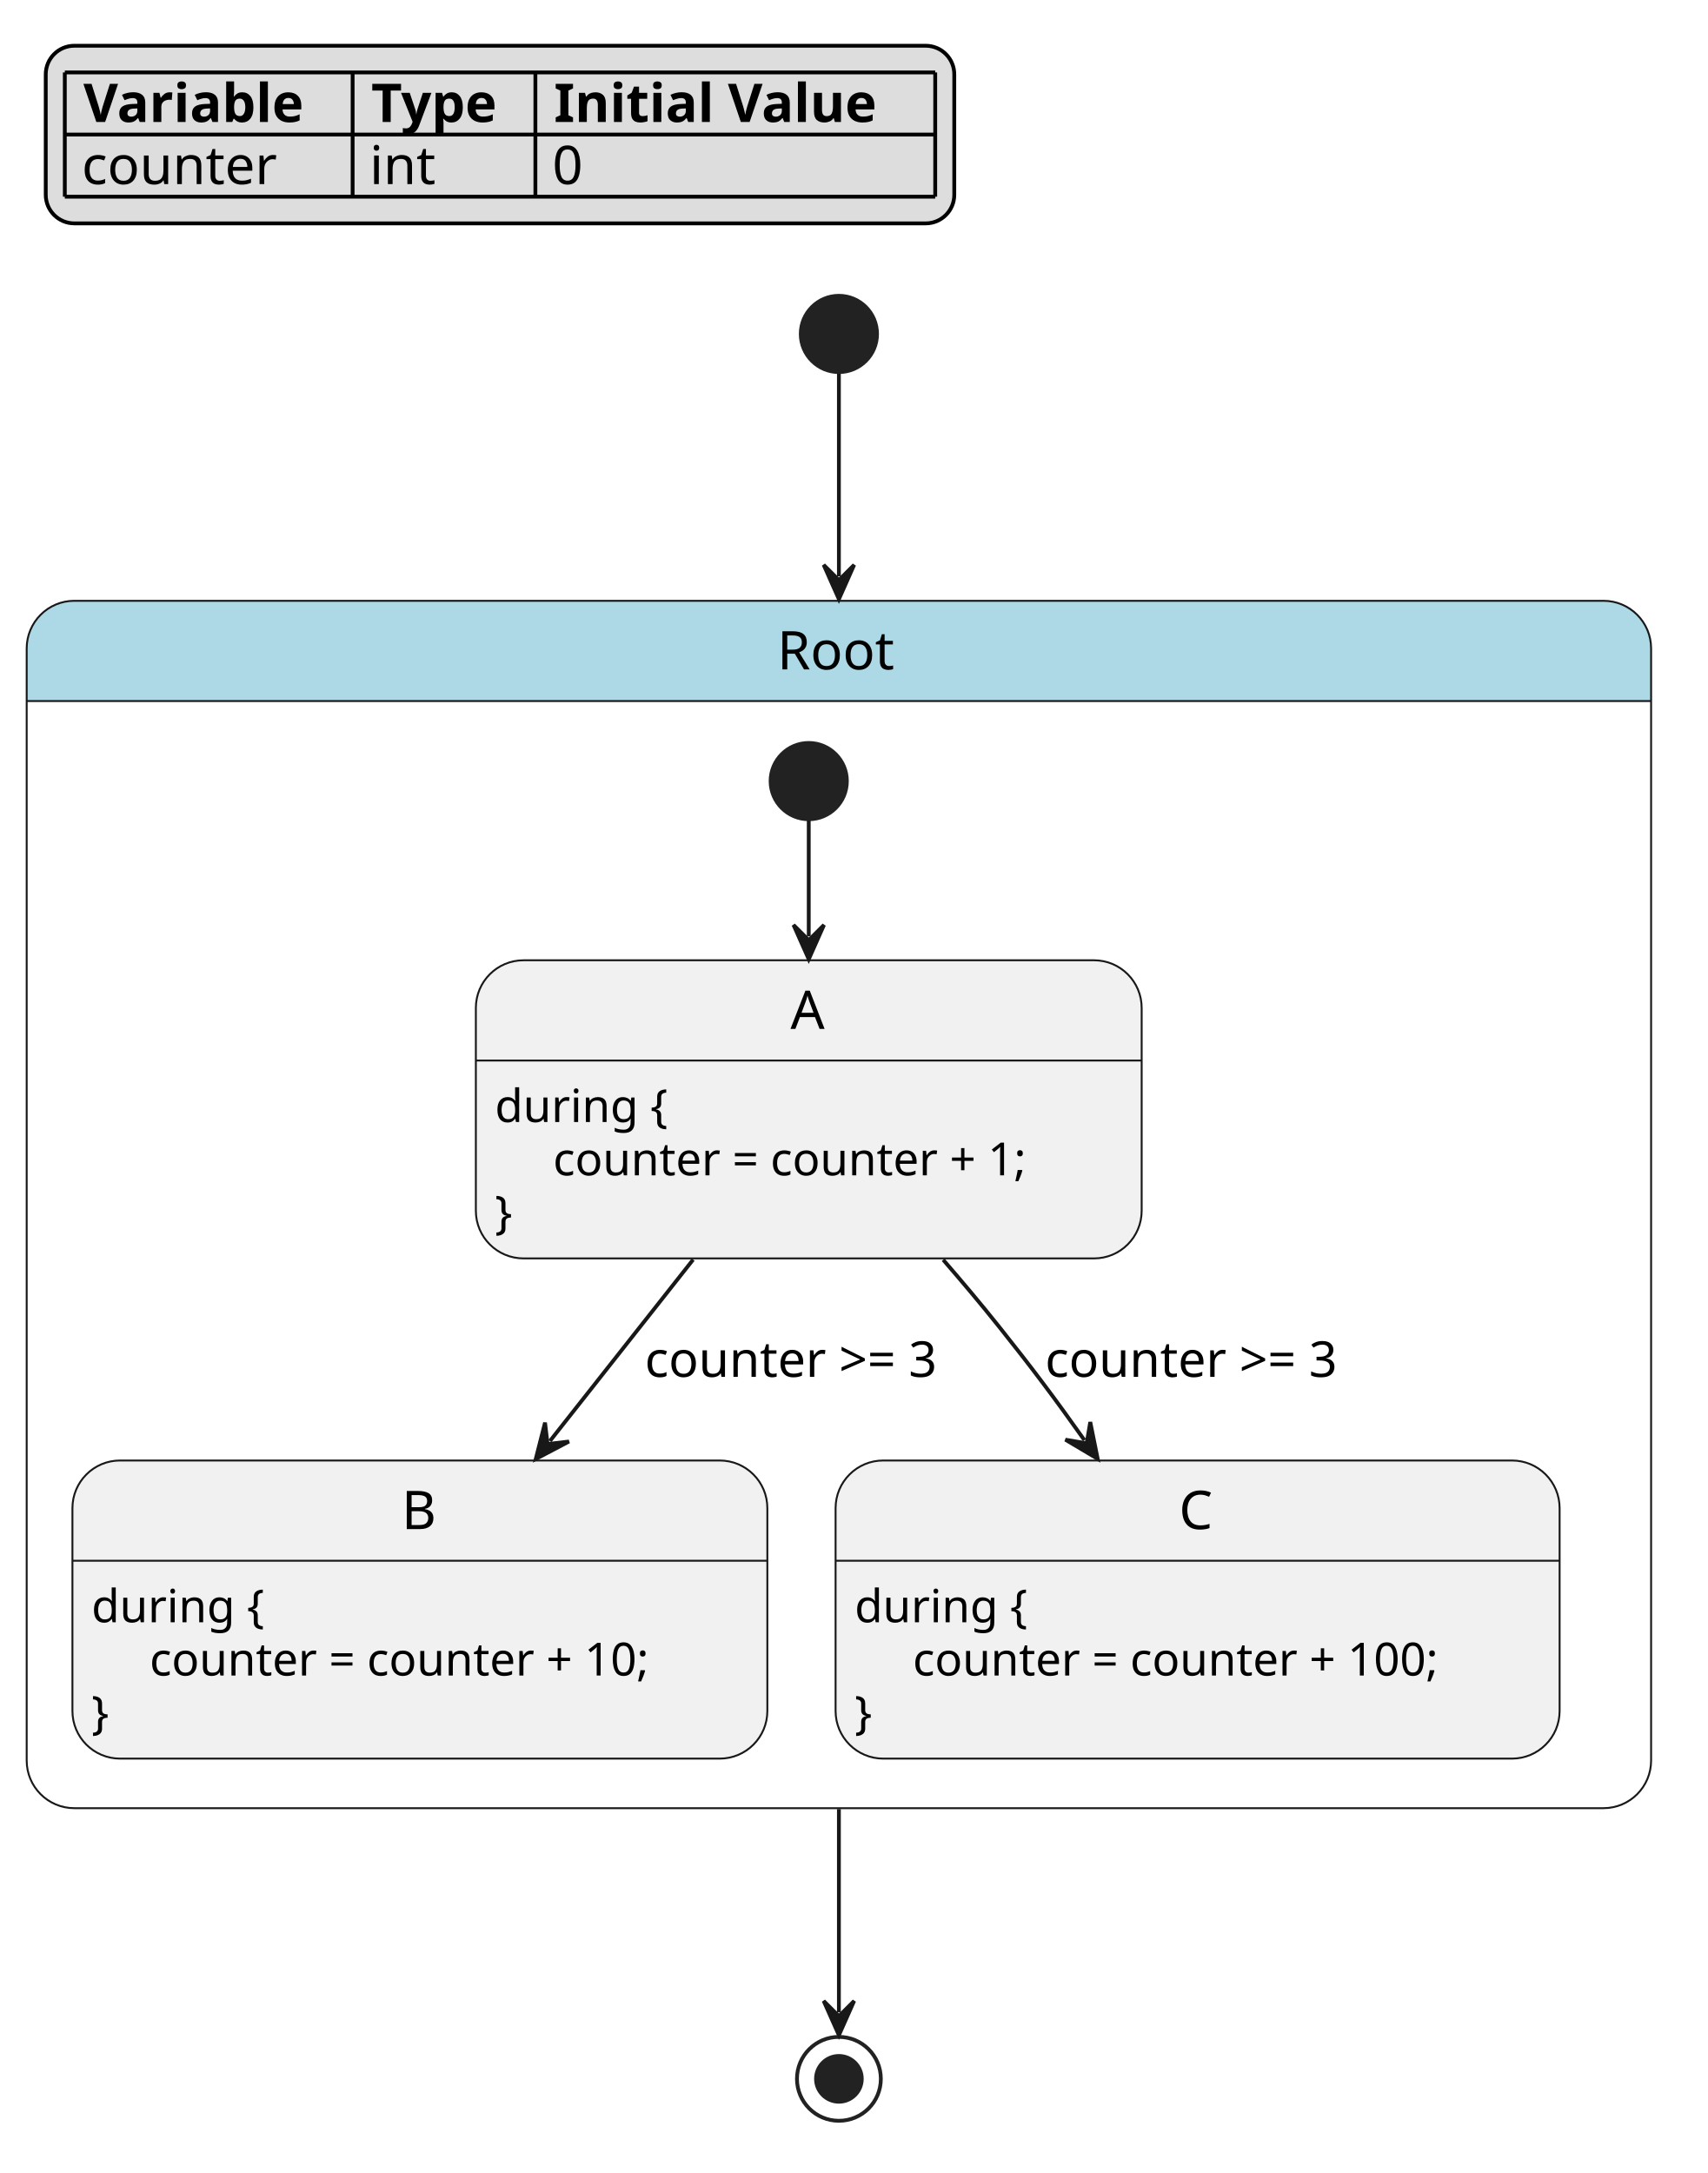
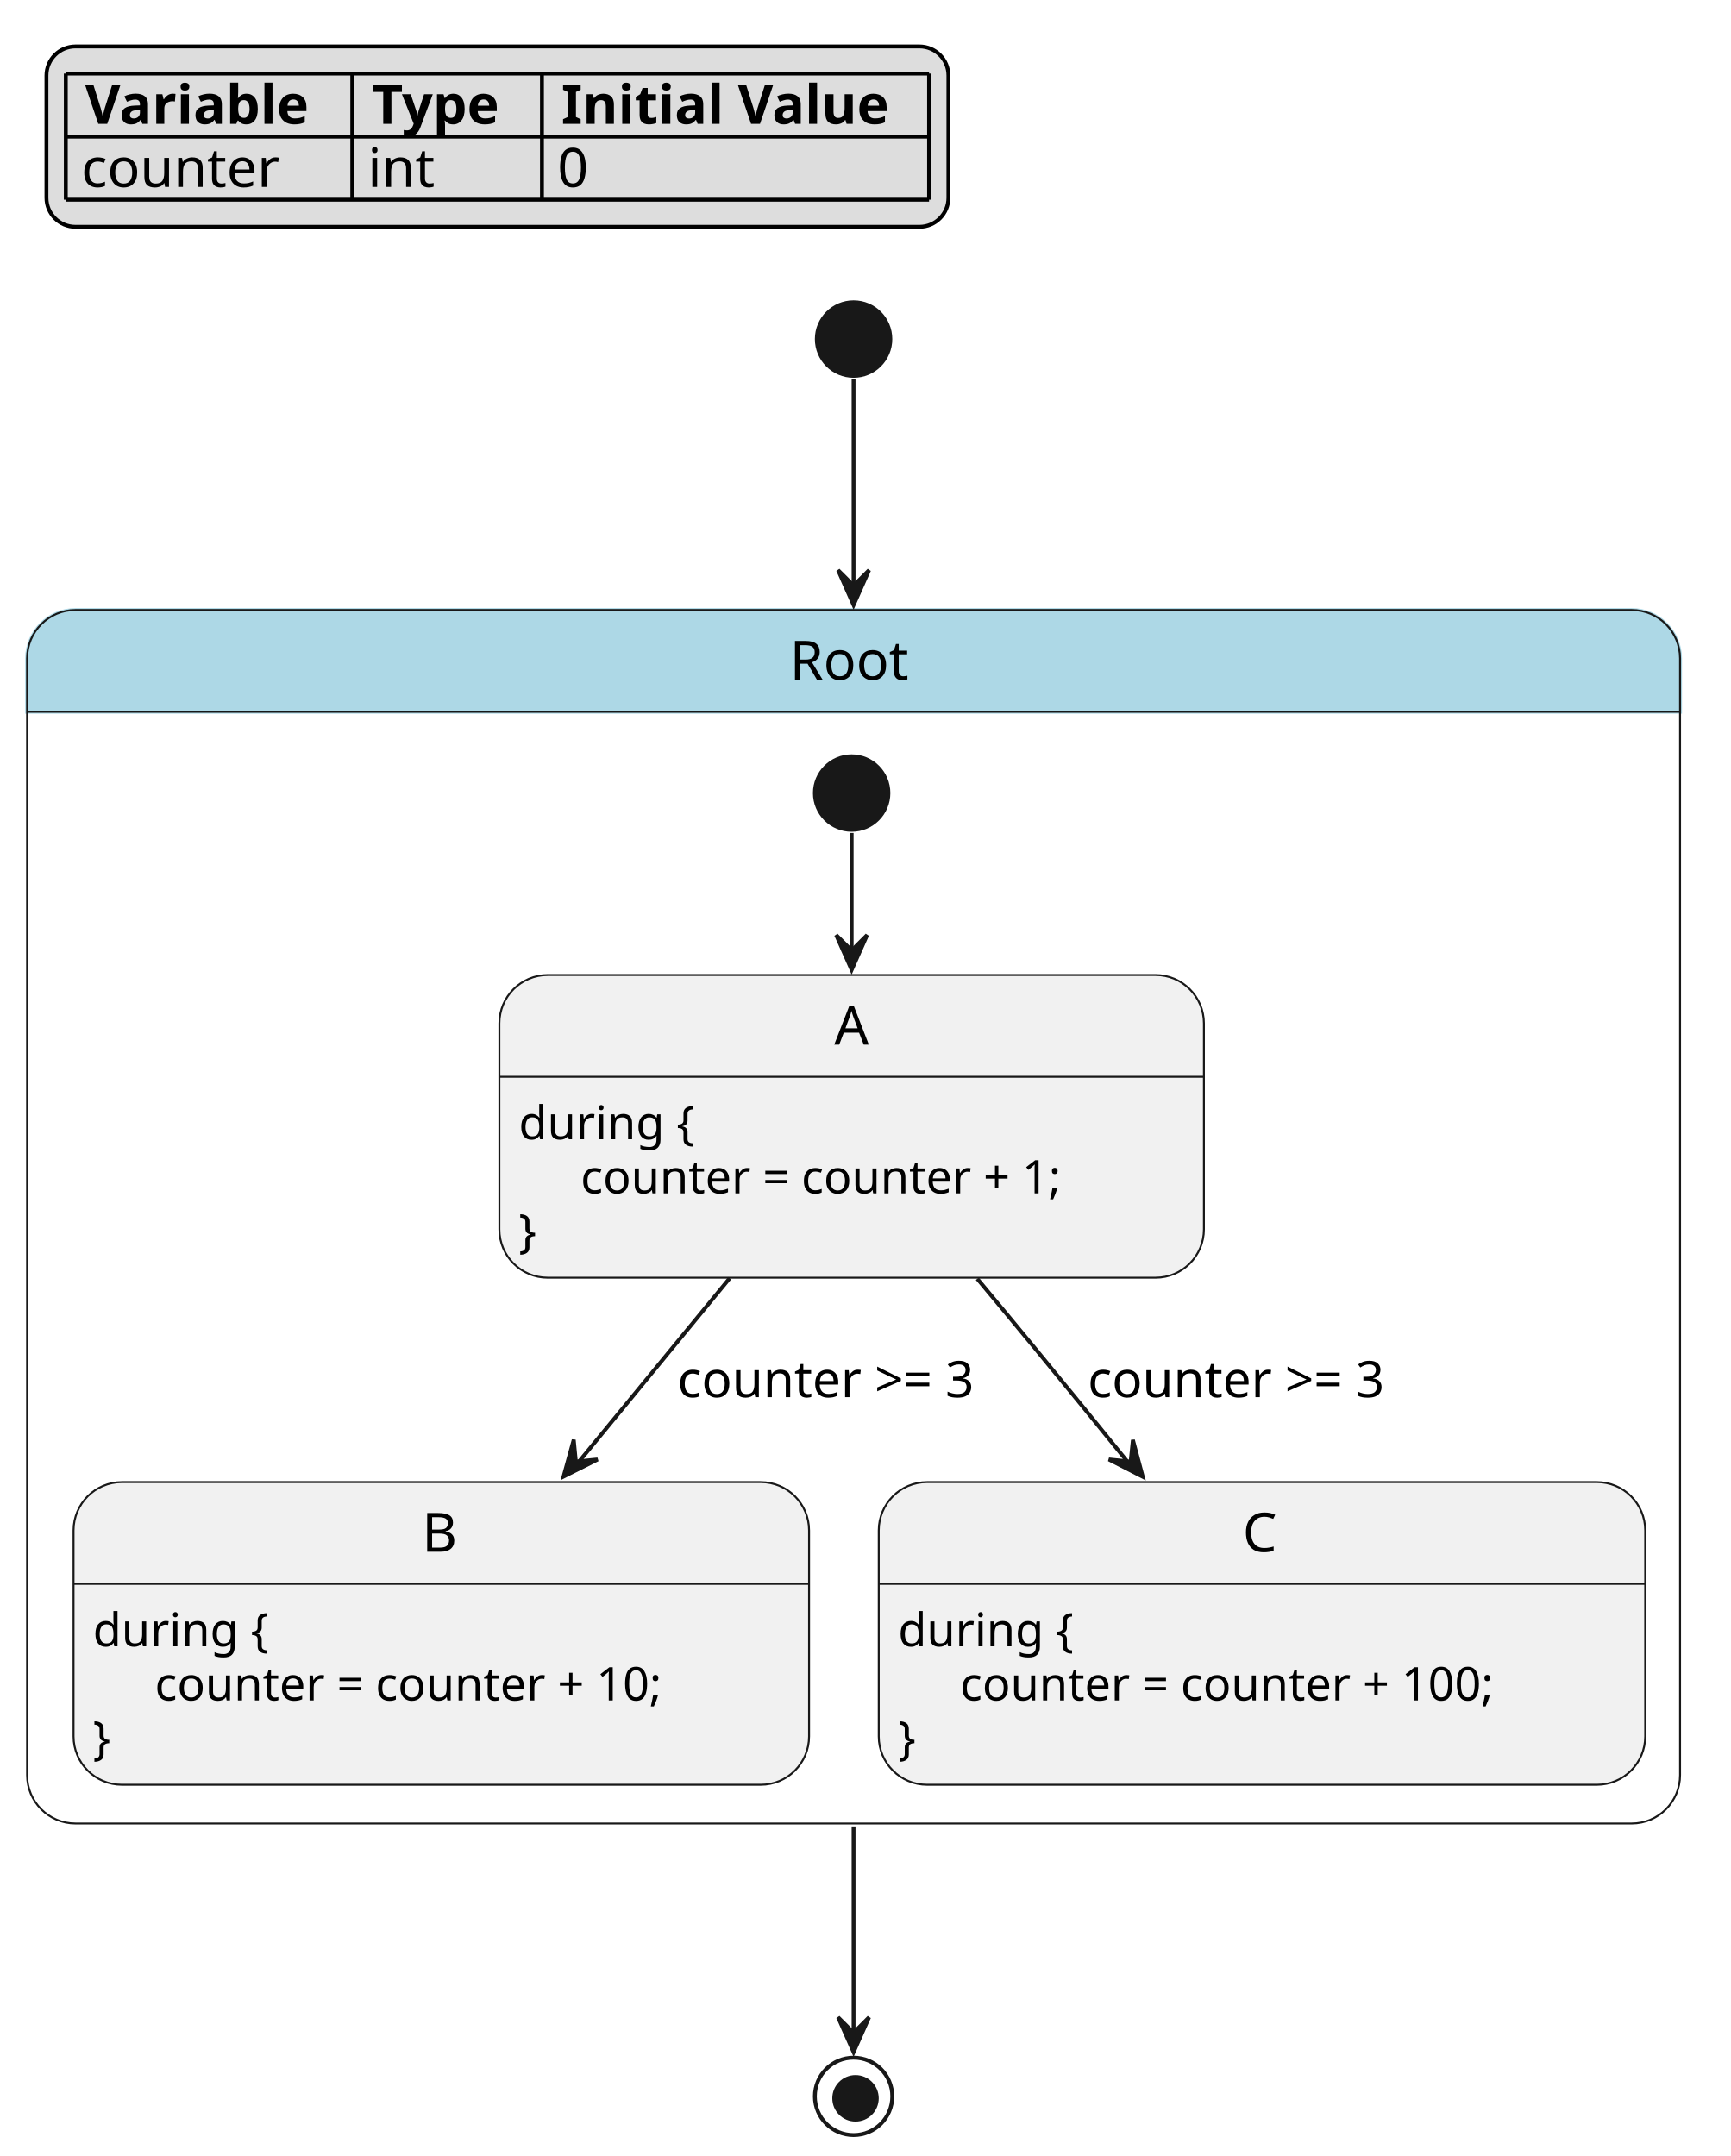
- <svg xmlns="http://www.w3.org/2000/svg" contentStyleType="text/css" data-diagram-type="STATE" height="570px" preserveAspectRatio="none" style="width:448px;height:570px;background:#FFFFFF;" version="1.1" viewBox="0 0 448 570" width="448px" zoomAndPan="magnify">
+ <svg xmlns="http://www.w3.org/2000/svg" contentStyleType="text/css" height="557px" preserveAspectRatio="none" style="width:447px;height:557px;background:#FFFFFF;" version="1.1" viewBox="0 0 447 557" width="447px" zoomAndPan="magnify">
  <defs />
  <g>
-     <g class="legend" data-source-line="10">
-       <rect fill="#DDDDDD" height="46.594" rx="7.5" ry="7.5" style="stroke:#000000;stroke-width:1;" width="238.314" x="12" y="12" />
-       <text fill="#000000" font-family="sans-serif" font-size="14" font-weight="bold" lengthAdjust="spacing" textLength="65.748" x="21.874" y="31.995">Variable</text>
-       <text fill="#000000" font-family="sans-serif" font-size="14" font-weight="bold" lengthAdjust="spacing" textLength="38.192" x="97.37" y="31.995">Type</text>
-       <text fill="#000000" font-family="sans-serif" font-size="14" font-weight="bold" lengthAdjust="spacing" textLength="95.129" x="145.31" y="31.995">Initial Value</text>
-       <text fill="#000000" font-family="sans-serif" font-size="14" lengthAdjust="spacing" textLength="53.867" x="21.45" y="48.292">counter</text>
-       <text fill="#000000" font-family="sans-serif" font-size="14" lengthAdjust="spacing" textLength="18.252" x="96.946" y="48.292">int</text>
-       <text fill="#000000" font-family="sans-serif" font-size="14" lengthAdjust="spacing" textLength="8.907" x="144.887" y="48.292">0</text>
-       <line style="stroke:#000000;stroke-width:1;" x1="17" x2="245.314" y1="19" y2="19" />
-       <line style="stroke:#000000;stroke-width:1;" x1="17" x2="245.314" y1="35.297" y2="35.297" />
-       <line style="stroke:#000000;stroke-width:1;" x1="17" x2="245.314" y1="51.594" y2="51.594" />
-       <line style="stroke:#000000;stroke-width:1;" x1="17" x2="17" y1="19" y2="51.594" />
-       <line style="stroke:#000000;stroke-width:1;" x1="92.496" x2="92.496" y1="19" y2="51.594" />
-       <line style="stroke:#000000;stroke-width:1;" x1="140.436" x2="140.436" y1="19" y2="51.594" />
-       <line style="stroke:#000000;stroke-width:1;" x1="245.314" x2="245.314" y1="19" y2="51.594" />
+     <rect fill="#DDDDDD" height="46.594" id="_legend" rx="7.5" ry="7.5" style="stroke:#000000;stroke-width:1.0;" width="233" x="12" y="12" />
+     <text fill="#000000" font-family="sans-serif" font-size="14" font-weight="bold" lengthAdjust="spacing" textLength="64" x="22" y="31.995">Variable</text>
+     <text fill="#000000" font-family="sans-serif" font-size="14" font-weight="bold" lengthAdjust="spacing" textLength="39" x="96" y="31.995">Type</text>
+     <text fill="#000000" font-family="sans-serif" font-size="14" font-weight="bold" lengthAdjust="spacing" textLength="90" x="145" y="31.995">Initial Value</text>
+     <text fill="#000000" font-family="sans-serif" font-size="14" lengthAdjust="spacing" textLength="54" x="21" y="48.292">counter</text>
+     <text fill="#000000" font-family="sans-serif" font-size="14" lengthAdjust="spacing" textLength="17" x="95" y="48.292">int</text>
+     <text fill="#000000" font-family="sans-serif" font-size="14" lengthAdjust="spacing" textLength="9" x="144" y="48.292">0</text>
+     <line style="stroke:#000000;stroke-width:1.0;" x1="17" x2="240" y1="19" y2="19" />
+     <line style="stroke:#000000;stroke-width:1.0;" x1="17" x2="240" y1="35.297" y2="35.297" />
+     <line style="stroke:#000000;stroke-width:1.0;" x1="17" x2="240" y1="51.594" y2="51.594" />
+     <line style="stroke:#000000;stroke-width:1.0;" x1="17" x2="17" y1="19" y2="51.594" />
+     <line style="stroke:#000000;stroke-width:1.0;" x1="91" x2="91" y1="19" y2="51.594" />
+     <line style="stroke:#000000;stroke-width:1.0;" x1="140" x2="140" y1="19" y2="51.594" />
+     <line style="stroke:#000000;stroke-width:1.0;" x1="240" x2="240" y1="19" y2="51.594" />
+     <path d="M19.5,157.594 L421.5,157.594 A12.5,12.5 0 0 1 434,170.094 L434,183.891 L7,183.891 L7,170.094 A12.5,12.5 0 0 1 19.5,157.594 " fill="#ADD8E6" style="stroke:#ADD8E6;stroke-width:1.0;" />
+     <rect fill="none" height="313.5" rx="12.5" ry="12.5" style="stroke:#181818;stroke-width:0.5;" width="427" x="7" y="157.594" />
+     <line style="stroke:#181818;stroke-width:0.5;" x1="7" x2="434" y1="183.891" y2="183.891" />
+     <text fill="#000000" font-family="sans-serif" font-size="14" lengthAdjust="spacing" textLength="33" x="204" y="175.589">Root</text>
+     <g id="root.root__a">
+       <rect fill="#F1F1F1" height="78.203" rx="12.5" ry="12.5" style="stroke:#181818;stroke-width:0.5;" width="182" x="129" y="251.891" />
+       <line style="stroke:#181818;stroke-width:0.5;" x1="129" x2="311" y1="278.188" y2="278.188" />
+       <text fill="#000000" font-family="sans-serif" font-size="14" lengthAdjust="spacing" textLength="9" x="215.5" y="269.886">A</text>
+       <text fill="#000000" font-family="sans-serif" font-size="12" lengthAdjust="spacing" textLength="52" x="134" y="294.326">during {</text>
+       <text fill="#000000" font-family="sans-serif" font-size="12" lengthAdjust="spacing" textLength="146" x="150" y="308.295">counter = counter + 1;</text>
+       <text fill="#000000" font-family="sans-serif" font-size="12" lengthAdjust="spacing" textLength="8" x="134" y="322.264">}</text>
    </g>
-     <path d="M19.5,157.594 L420.596,157.594 A12.5,12.5 0 0 1 433.096,170.094 L433.096,183.891 L7,183.891 L7,170.094 A12.5,12.5 0 0 1 19.5,157.594" fill="#ADD8E6" />
-     <rect fill="none" height="316.71" rx="12.5" ry="12.5" style="stroke:#181818;stroke-width:0.5;" width="426.096" x="7" y="157.594" />
-     <line style="stroke:#181818;stroke-width:0.5;" x1="7" x2="433.096" y1="183.891" y2="183.891" />
-     <text fill="#000000" font-family="sans-serif" font-size="14" lengthAdjust="spacing" textLength="32.348" x="203.874" y="175.589">Root</text>
-     <g class="entity" data-qualified-name="root.root__a" id="ent0003">
-       <rect fill="#F1F1F1" height="78.203" rx="12.5" ry="12.5" style="stroke:#181818;stroke-width:0.5;" width="174.647" x="124.82" y="251.891" />
-       <line style="stroke:#181818;stroke-width:0.5;" x1="124.82" x2="299.466" y1="278.188" y2="278.188" />
-       <text fill="#000000" font-family="sans-serif" font-size="14" lengthAdjust="spacing" textLength="9.577" x="207.355" y="269.886">A</text>
-       <text fill="#000000" font-family="sans-serif" font-size="12" lengthAdjust="spacing" textLength="50.162" x="129.82" y="294.326">during {</text>
-       <text fill="#000000" font-family="sans-serif" font-size="12" lengthAdjust="spacing" textLength="139.389" x="145.078" y="308.295">counter = counter + 1;</text>
-       <text fill="#000000" font-family="sans-serif" font-size="12" lengthAdjust="spacing" textLength="7.635" x="129.82" y="322.264">}</text>
+     <g id="root.root__b">
+       <rect fill="#F1F1F1" height="78.203" rx="12.5" ry="12.5" style="stroke:#181818;stroke-width:0.5;" width="190" x="19" y="382.891" />
+       <line style="stroke:#181818;stroke-width:0.5;" x1="19" x2="209" y1="409.188" y2="409.188" />
+       <text fill="#000000" font-family="sans-serif" font-size="14" lengthAdjust="spacing" textLength="10" x="109" y="400.886">B</text>
+       <text fill="#000000" font-family="sans-serif" font-size="12" lengthAdjust="spacing" textLength="52" x="24" y="425.326">during {</text>
+       <text fill="#000000" font-family="sans-serif" font-size="12" lengthAdjust="spacing" textLength="154" x="40" y="439.295">counter = counter + 10;</text>
+       <text fill="#000000" font-family="sans-serif" font-size="12" lengthAdjust="spacing" textLength="8" x="24" y="453.264">}</text>
    </g>
-     <g class="entity" data-qualified-name="root.root__b" id="ent0004">
-       <rect fill="#F1F1F1" height="78.203" rx="12.5" ry="12.5" style="stroke:#181818;stroke-width:0.5;" width="182.281" x="19" y="383.101" />
-       <line style="stroke:#181818;stroke-width:0.5;" x1="19" x2="201.281" y1="409.397" y2="409.397" />
-       <text fill="#000000" font-family="sans-serif" font-size="14" lengthAdjust="spacing" textLength="9.604" x="105.338" y="401.096">B</text>
-       <text fill="#000000" font-family="sans-serif" font-size="12" lengthAdjust="spacing" textLength="50.162" x="24" y="425.536">during {</text>
-       <text fill="#000000" font-family="sans-serif" font-size="12" lengthAdjust="spacing" textLength="147.023" x="39.258" y="439.505">counter = counter + 10;</text>
-       <text fill="#000000" font-family="sans-serif" font-size="12" lengthAdjust="spacing" textLength="7.635" x="24" y="453.474">}</text>
+     <g id="root.root__c">
+       <rect fill="#F1F1F1" height="78.203" rx="12.5" ry="12.5" style="stroke:#181818;stroke-width:0.5;" width="198" x="227" y="382.891" />
+       <line style="stroke:#181818;stroke-width:0.5;" x1="227" x2="425" y1="409.188" y2="409.188" />
+       <text fill="#000000" font-family="sans-serif" font-size="14" lengthAdjust="spacing" textLength="10" x="321" y="400.886">C</text>
+       <text fill="#000000" font-family="sans-serif" font-size="12" lengthAdjust="spacing" textLength="52" x="232" y="425.326">during {</text>
+       <text fill="#000000" font-family="sans-serif" font-size="12" lengthAdjust="spacing" textLength="162" x="248" y="439.295">counter = counter + 100;</text>
+       <text fill="#000000" font-family="sans-serif" font-size="12" lengthAdjust="spacing" textLength="8" x="232" y="453.264">}</text>
    </g>
-     <g class="entity" data-qualified-name="root.root__c" id="ent0005">
-       <rect fill="#F1F1F1" height="78.203" rx="12.5" ry="12.5" style="stroke:#181818;stroke-width:0.5;" width="189.916" x="219.18" y="383.101" />
-       <line style="stroke:#181818;stroke-width:0.5;" x1="219.18" x2="409.096" y1="409.397" y2="409.397" />
-       <text fill="#000000" font-family="sans-serif" font-size="14" lengthAdjust="spacing" textLength="9.775" x="309.25" y="401.096">C</text>
-       <text fill="#000000" font-family="sans-serif" font-size="12" lengthAdjust="spacing" textLength="50.162" x="224.18" y="425.536">during {</text>
-       <text fill="#000000" font-family="sans-serif" font-size="12" lengthAdjust="spacing" textLength="154.658" x="239.438" y="439.505">counter = counter + 100;</text>
-       <text fill="#000000" font-family="sans-serif" font-size="12" lengthAdjust="spacing" textLength="7.635" x="224.18" y="453.474">}</text>
+     <ellipse cx="220" cy="204.891" fill="#181818" rx="10" ry="10" style="stroke:none;stroke-width:1.0;" />
+     <g id="link_*start*root_root__a">
+       <path d="M220,215.201 C220,222.841 220,234.241 220,245.861 " fill="none" id="*start*root-to-root__a" style="stroke:#181818;stroke-width:1.0;" />
+       <polygon fill="#181818" points="220,250.561,224,241.561,220,245.561,216,241.561,220,250.561" style="stroke:#181818;stroke-width:1.0;" />
    </g>
-     <g class="start_entity" data-qualified-name="root..start.root" data-source-line="22" id="ent0002">
-       <ellipse cx="212.14" cy="204.891" fill="#222222" rx="10" ry="10" style="stroke:#222222;stroke-width:1;" />
+     <g id="link_root__a_root__b">
+       <path d="M188.48,330.241 C176.1,345.321 161.83,362.681 149.12,378.151 " fill="none" id="root__a-to-root__b" style="stroke:#181818;stroke-width:1.0;" />
+       <polygon fill="#181818" points="145.58,381.461,154.386,377.049,148.756,377.599,148.206,371.968,145.58,381.461" style="stroke:#181818;stroke-width:1.0;" />
+       <text fill="#000000" font-family="sans-serif" font-size="13" lengthAdjust="spacing" textLength="87" x="175" y="360.957">counter &gt;= 3</text>
    </g>
-     <g class="link" data-entity-1="ent0002" data-entity-2="ent0003" data-link-type="dependency" data-source-line="22" id="lnk3">
-       <path d="M212.14,215.221 C212.14,224.111 212.14,232.121 212.14,245.621" fill="none" id="*start*root-to-root__a" style="stroke:#181818;stroke-width:1;" />
-       <polygon fill="#181818" points="212.14,251.621,216.14,242.621,212.14,246.621,208.14,242.621,212.14,251.621" style="stroke:#181818;stroke-width:1;" />
+     <g id="link_root__a_root__c">
+       <path d="M252.46,330.371 C257.35,336.231 262.32,342.211 267,347.891 C275,357.601 283.53,368.091 291.56,378.001 " fill="none" id="root__a-to-root__c" style="stroke:#181818;stroke-width:1.0;" />
+       <polygon fill="#181818" points="295.21,381.521,292.66,372.007,292.066,377.633,286.44,377.038,295.21,381.521" style="stroke:#181818;stroke-width:1.0;" />
+       <text fill="#000000" font-family="sans-serif" font-size="13" lengthAdjust="spacing" textLength="87" x="281" y="360.957">counter &gt;= 3</text>
    </g>
-     <g class="link" data-entity-1="ent0003" data-entity-2="ent0004" data-link-type="dependency" data-source-line="23" id="lnk4">
-       <path d="M181.81,330.411 C168.78,346.921 157.287,361.481 144.248,378.001" fill="none" id="root__a-to-root__b" style="stroke:#181818;stroke-width:1;" />
-       <polygon fill="#181818" points="140.53,382.711,149.246,378.125,143.628,378.786,142.966,373.168,140.53,382.711" style="stroke:#181818;stroke-width:1;" />
-       <text fill="#000000" font-family="sans-serif" font-size="13" lengthAdjust="spacing" textLength="88.34" x="169.14" y="361.168">counter &gt;= 3</text>
+     <ellipse cx="220.5" cy="87.594" fill="#181818" rx="10" ry="10" style="stroke:none;stroke-width:1.0;" />
+     <ellipse cx="220.5" cy="541.594" fill="none" rx="10" ry="10" style="stroke:#181818;stroke-width:1.0;" />
+     <ellipse cx="221" cy="542.094" fill="#181818" rx="6" ry="6" style="stroke:none;stroke-width:1.0;" />
+     <g id="link_*start*_root">
+       <path d="M220.5,97.974 C220.5,108.904 220.5,128.414 220.5,151.394 " fill="none" id="*start*-to-root" style="stroke:#181818;stroke-width:1.0;" />
+       <polygon fill="#181818" points="220.5,156.304,224.5,147.304,220.5,151.304,216.5,147.304,220.5,156.304" style="stroke:#181818;stroke-width:1.0;" />
    </g>
-     <g class="link" data-entity-1="ent0003" data-entity-2="ent0005" data-link-type="dependency" data-source-line="24" id="lnk5">
-       <path d="M247.4,330.451 C252.45,336.281 257.5,342.281 262.14,348.101 C270.88,359.061 276.428,366.457 284.459,377.777" fill="none" id="root__a-to-root__c" style="stroke:#181818;stroke-width:1;" />
-       <polygon fill="#181818" points="287.93,382.671,285.985,373.016,285.037,378.592,279.46,377.644,287.93,382.671" style="stroke:#181818;stroke-width:1;" />
-       <text fill="#000000" font-family="sans-serif" font-size="13" lengthAdjust="spacing" textLength="88.34" x="274.14" y="361.168">counter &gt;= 3</text>
-     </g>
-     <g class="start_entity" data-qualified-name=".start." data-source-line="26" id="ent0006">
-       <ellipse cx="220.05" cy="87.594" fill="#222222" rx="10" ry="10" style="stroke:#222222;stroke-width:1;" />
-     </g>
-     <g class="end_entity" data-qualified-name=".end." data-source-line="27" id="ent0008">
-       <ellipse cx="220.05" cy="545.304" fill="none" rx="11" ry="11" style="stroke:#222222;stroke-width:1;" />
-       <ellipse cx="220.05" cy="545.304" fill="#222222" rx="6" ry="6" style="stroke:#222222;stroke-width:1;" />
-     </g>
-     <g class="link" data-entity-1="ent0006" data-entity-2="ent0002" data-link-type="dependency" data-source-line="26" id="lnk7">
-       <path d="M220.05,98.034 C220.05,109.874 220.05,125.734 220.05,151.174" fill="none" id="*start*-to-root" style="stroke:#181818;stroke-width:1;" />
-       <polygon fill="#181818" points="220.05,157.174,224.05,148.174,220.05,152.174,216.05,148.174,220.05,157.174" style="stroke:#181818;stroke-width:1;" />
-     </g>
-     <g class="link" data-entity-1="ent0002" data-entity-2="ent0008" data-link-type="dependency" data-source-line="27" id="lnk9">
-       <path d="M220.05,474.544 C220.05,499.794 220.05,515.634 220.05,527.864" fill="none" id="root-to-*end*" style="stroke:#181818;stroke-width:1;" />
-       <polygon fill="#181818" points="220.05,533.864,224.05,524.864,220.05,528.864,216.05,524.864,220.05,533.864" style="stroke:#181818;stroke-width:1;" />
+     <g id="link_root_*end*">
+       <path d="M220.5,471.864 C220.5,493.574 220.5,512.714 220.5,525.244 " fill="none" id="root-to-*end*" style="stroke:#181818;stroke-width:1.0;" />
+       <polygon fill="#181818" points="220.5,530.164,224.5,521.164,220.5,525.164,216.5,521.164,220.5,530.164" style="stroke:#181818;stroke-width:1.0;" />
    </g>
  </g>
</svg>
